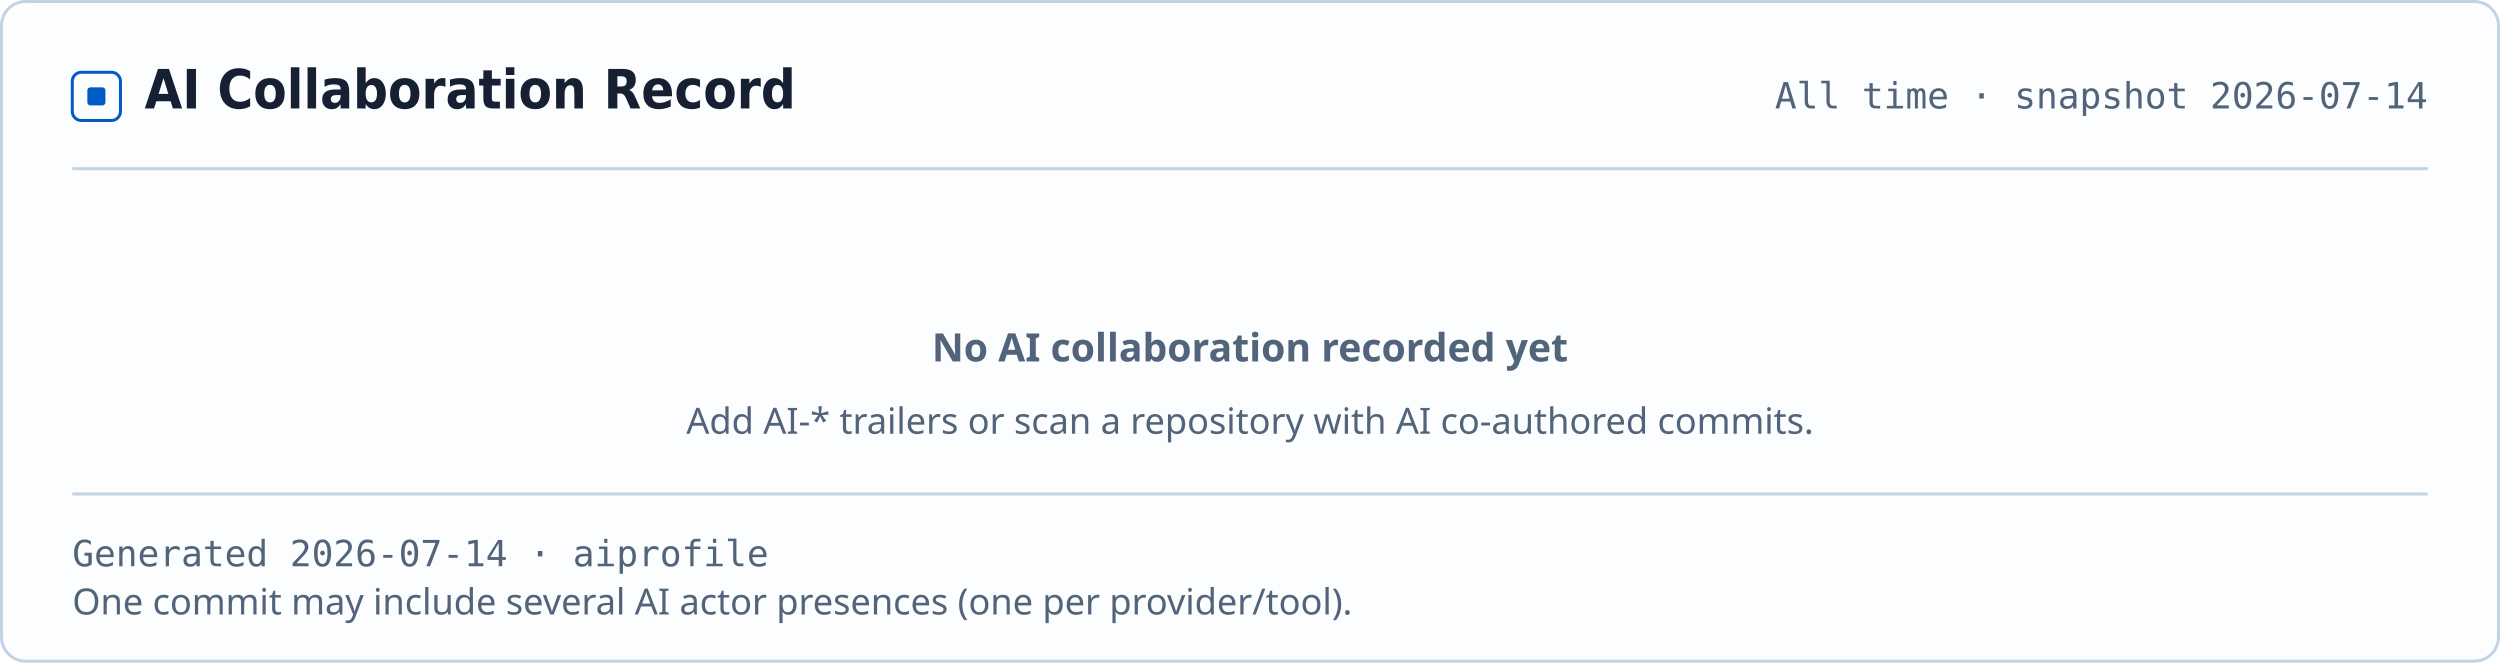
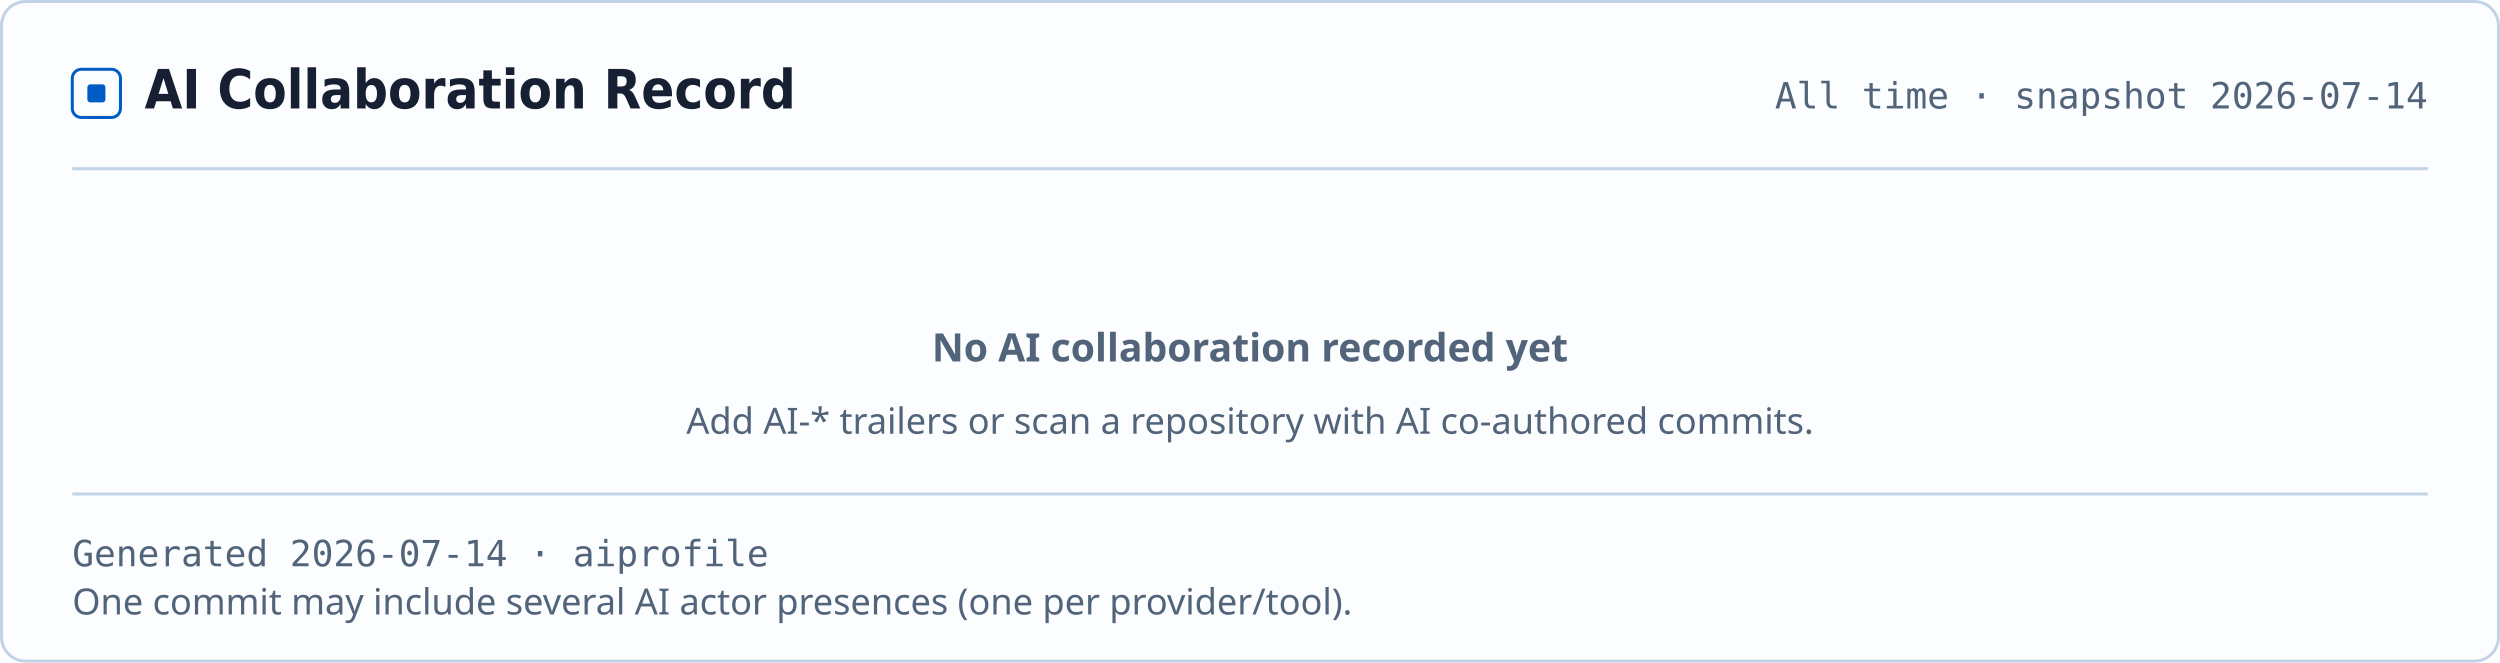
<svg xmlns="http://www.w3.org/2000/svg" width="830" height="220" viewBox="0 0 830 220" role="img" aria-labelledby="aiprofileSummaryTitle aiprofileSummaryDesc">
  <rect x="0.5" y="0.5" width="829" height="219" rx="8" fill="#fbfdff" stroke="#c2d3e5" stroke-width="1" />
-   <rect x="24" y="24" width="16" height="16" rx="3" fill="#fbfdff" stroke="#005cc5" stroke-width="1" />
-   <rect x="29" y="29" width="6" height="6" rx="1" fill="#005cc5" />
+   <rect x="24" y="23" width="16" height="16" rx="3" fill="#fbfdff" stroke="#005cc5" stroke-width="1" />
+   <rect x="29" y="28" width="6" height="6" rx="1" fill="#005cc5" />
  <text x="48" y="36" font-family="'IBM Plex Sans Condensed', 'Aptos Display', 'Segoe UI', 'DejaVu Sans Condensed', sans-serif" font-size="18" font-weight="600" fill="#172033" text-anchor="start">AI Collaboration Record</text>
  <text x="806" y="36" font-family="'IBM Plex Mono', 'Cascadia Mono', 'SFMono-Regular', 'DejaVu Sans Mono', Consolas, monospace" font-size="12" font-weight="400" fill="#52647a" text-anchor="end">All time · snapshot 2026-07-14</text>
  <line x1="24" y1="56" x2="806" y2="56" stroke="#c2d3e5" />
  <text x="415" y="120" font-family="'IBM Plex Sans', 'Aptos', 'Segoe UI', 'Noto Sans', 'DejaVu Sans', sans-serif" font-size="13" font-weight="600" fill="#52647a" text-anchor="middle">No AI collaboration recorded yet</text>
  <text x="415" y="144" font-family="'IBM Plex Sans', 'Aptos', 'Segoe UI', 'Noto Sans', 'DejaVu Sans', sans-serif" font-size="12" font-weight="400" fill="#52647a" text-anchor="middle">Add AI-* trailers or scan a repository with AI co-authored commits.</text>
  <line x1="24" y1="164" x2="806" y2="164" stroke="#c2d3e5" />
  <text x="24" y="188" font-family="'IBM Plex Mono', 'Cascadia Mono', 'SFMono-Regular', 'DejaVu Sans Mono', Consolas, monospace" font-size="12" font-weight="400" fill="#52647a" text-anchor="start">Generated 2026-07-14 · aiprofile</text>
  <text x="24" y="204" font-family="'IBM Plex Sans', 'Aptos', 'Segoe UI', 'Noto Sans', 'DejaVu Sans', sans-serif" font-size="12" font-weight="400" fill="#52647a" text-anchor="start">One commit may include several AI actor presences (one per provider/tool).</text>
</svg>
